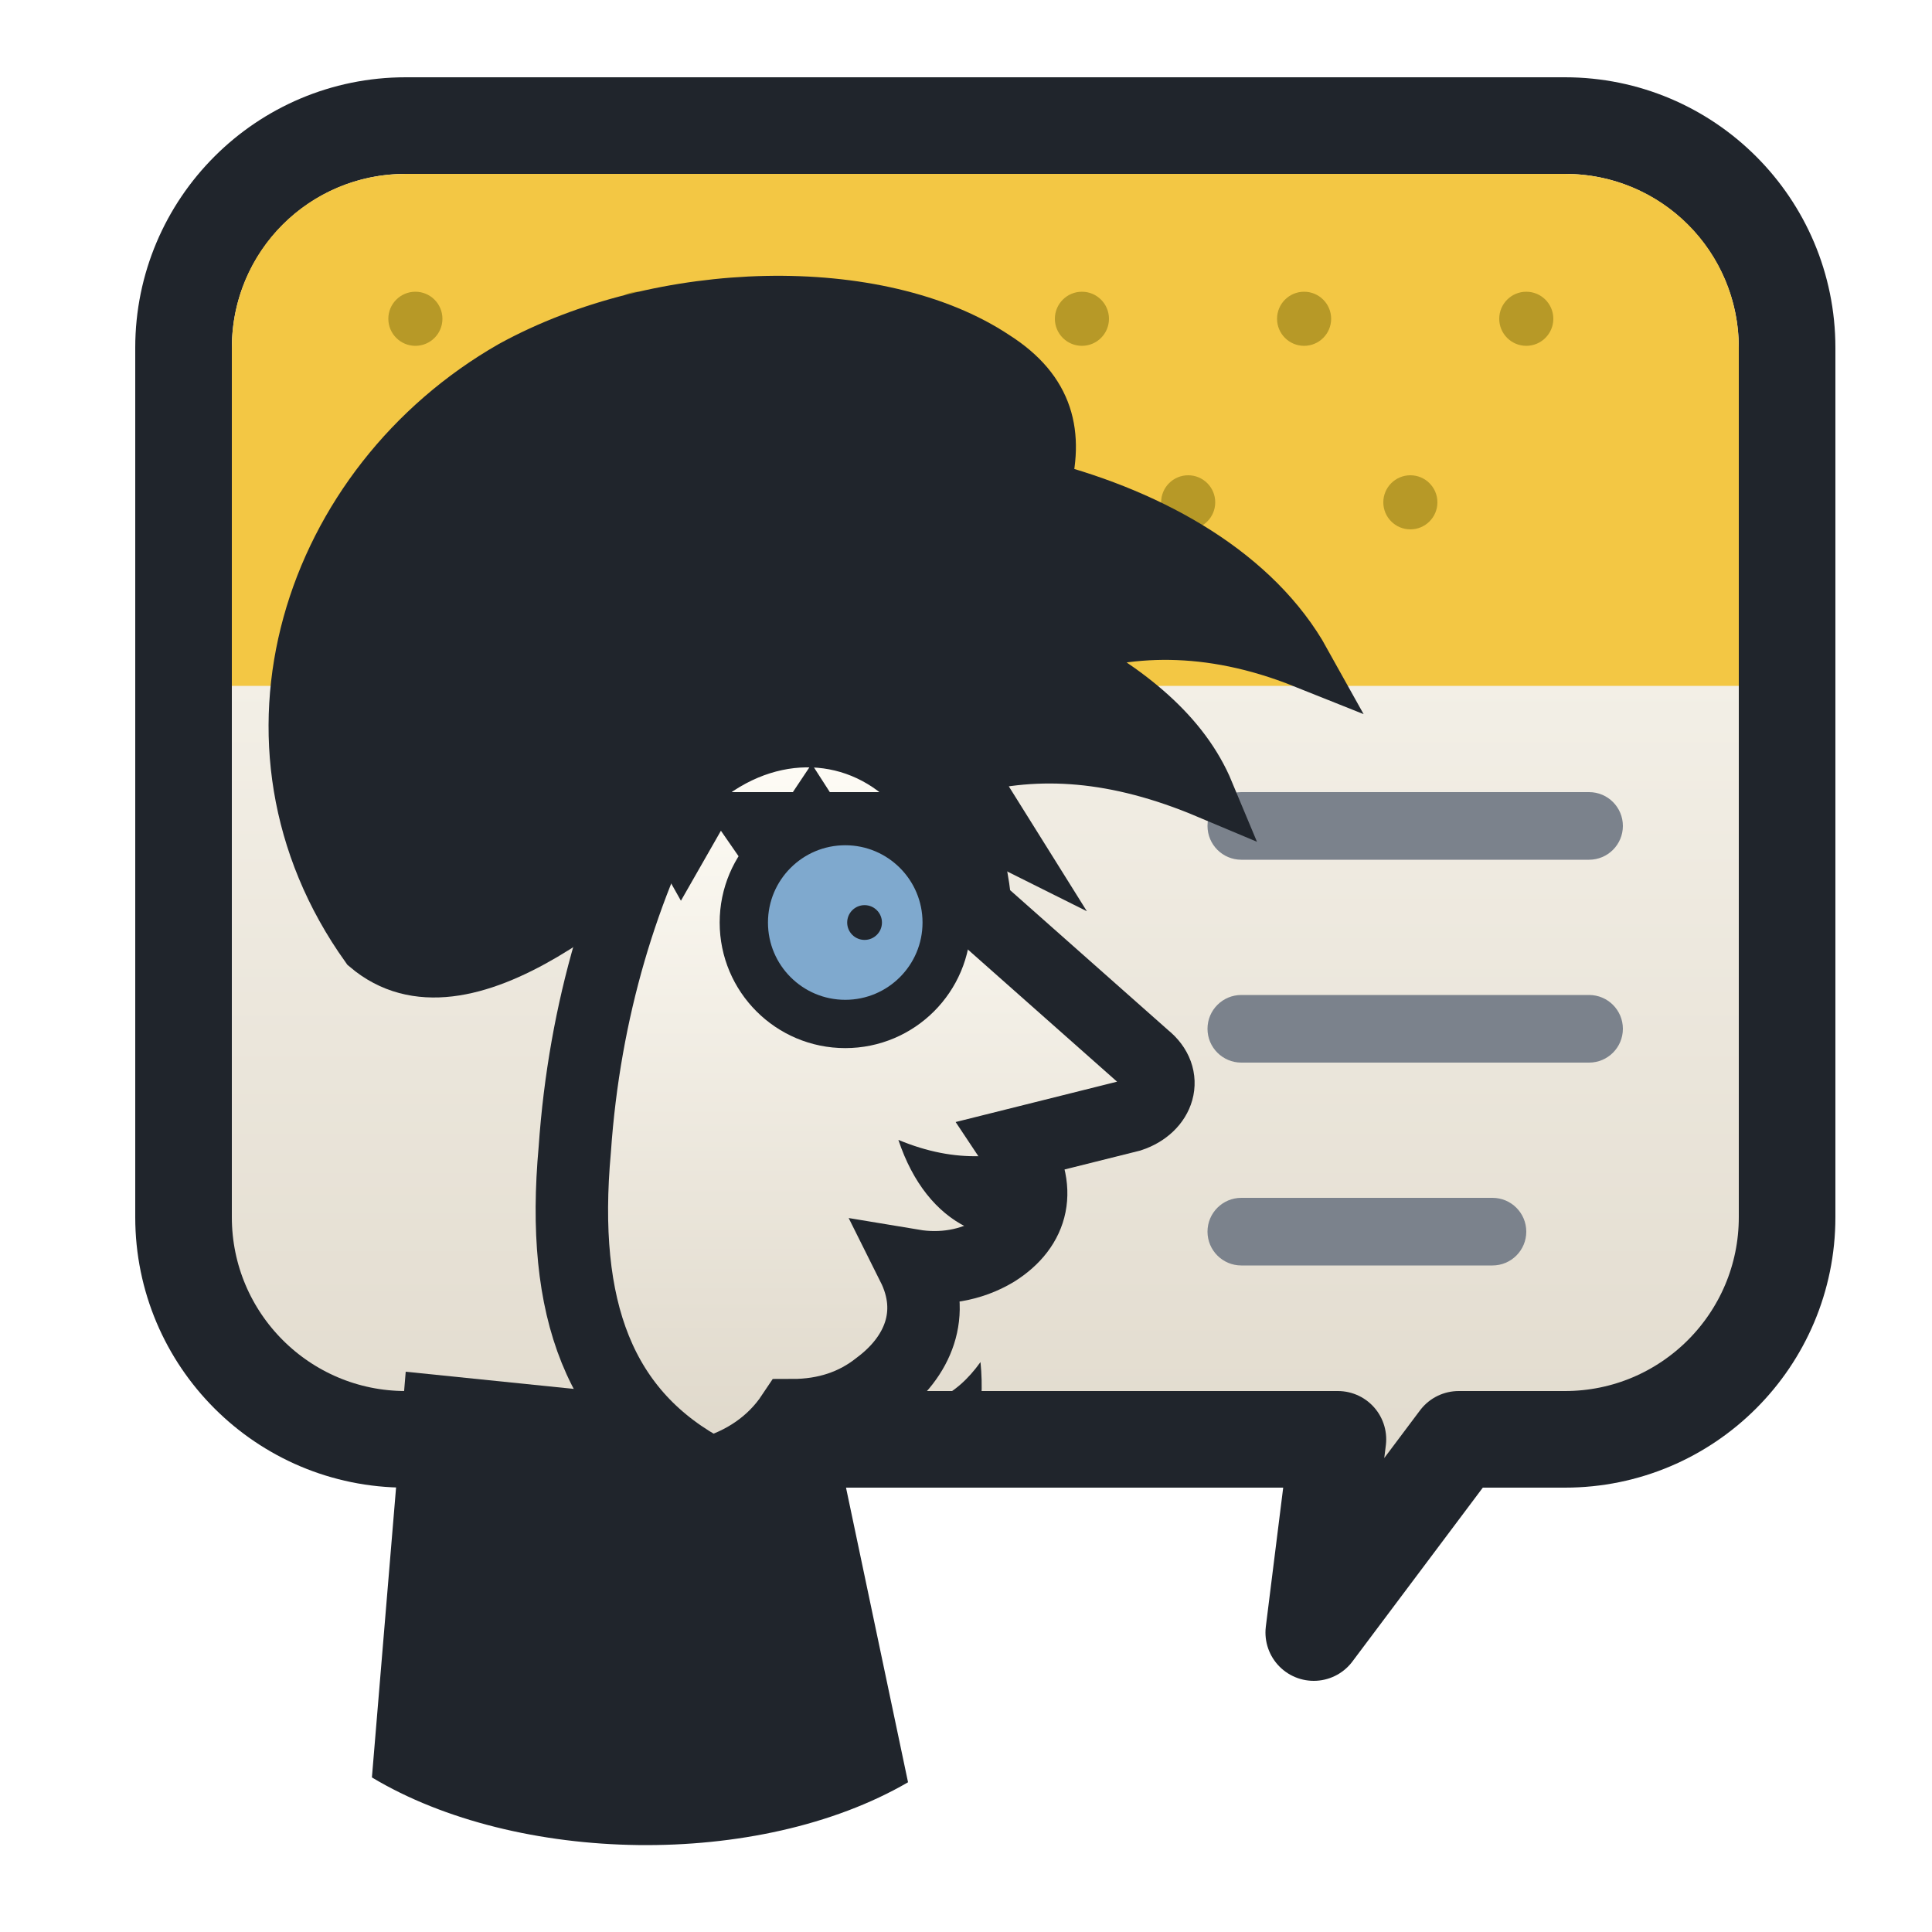
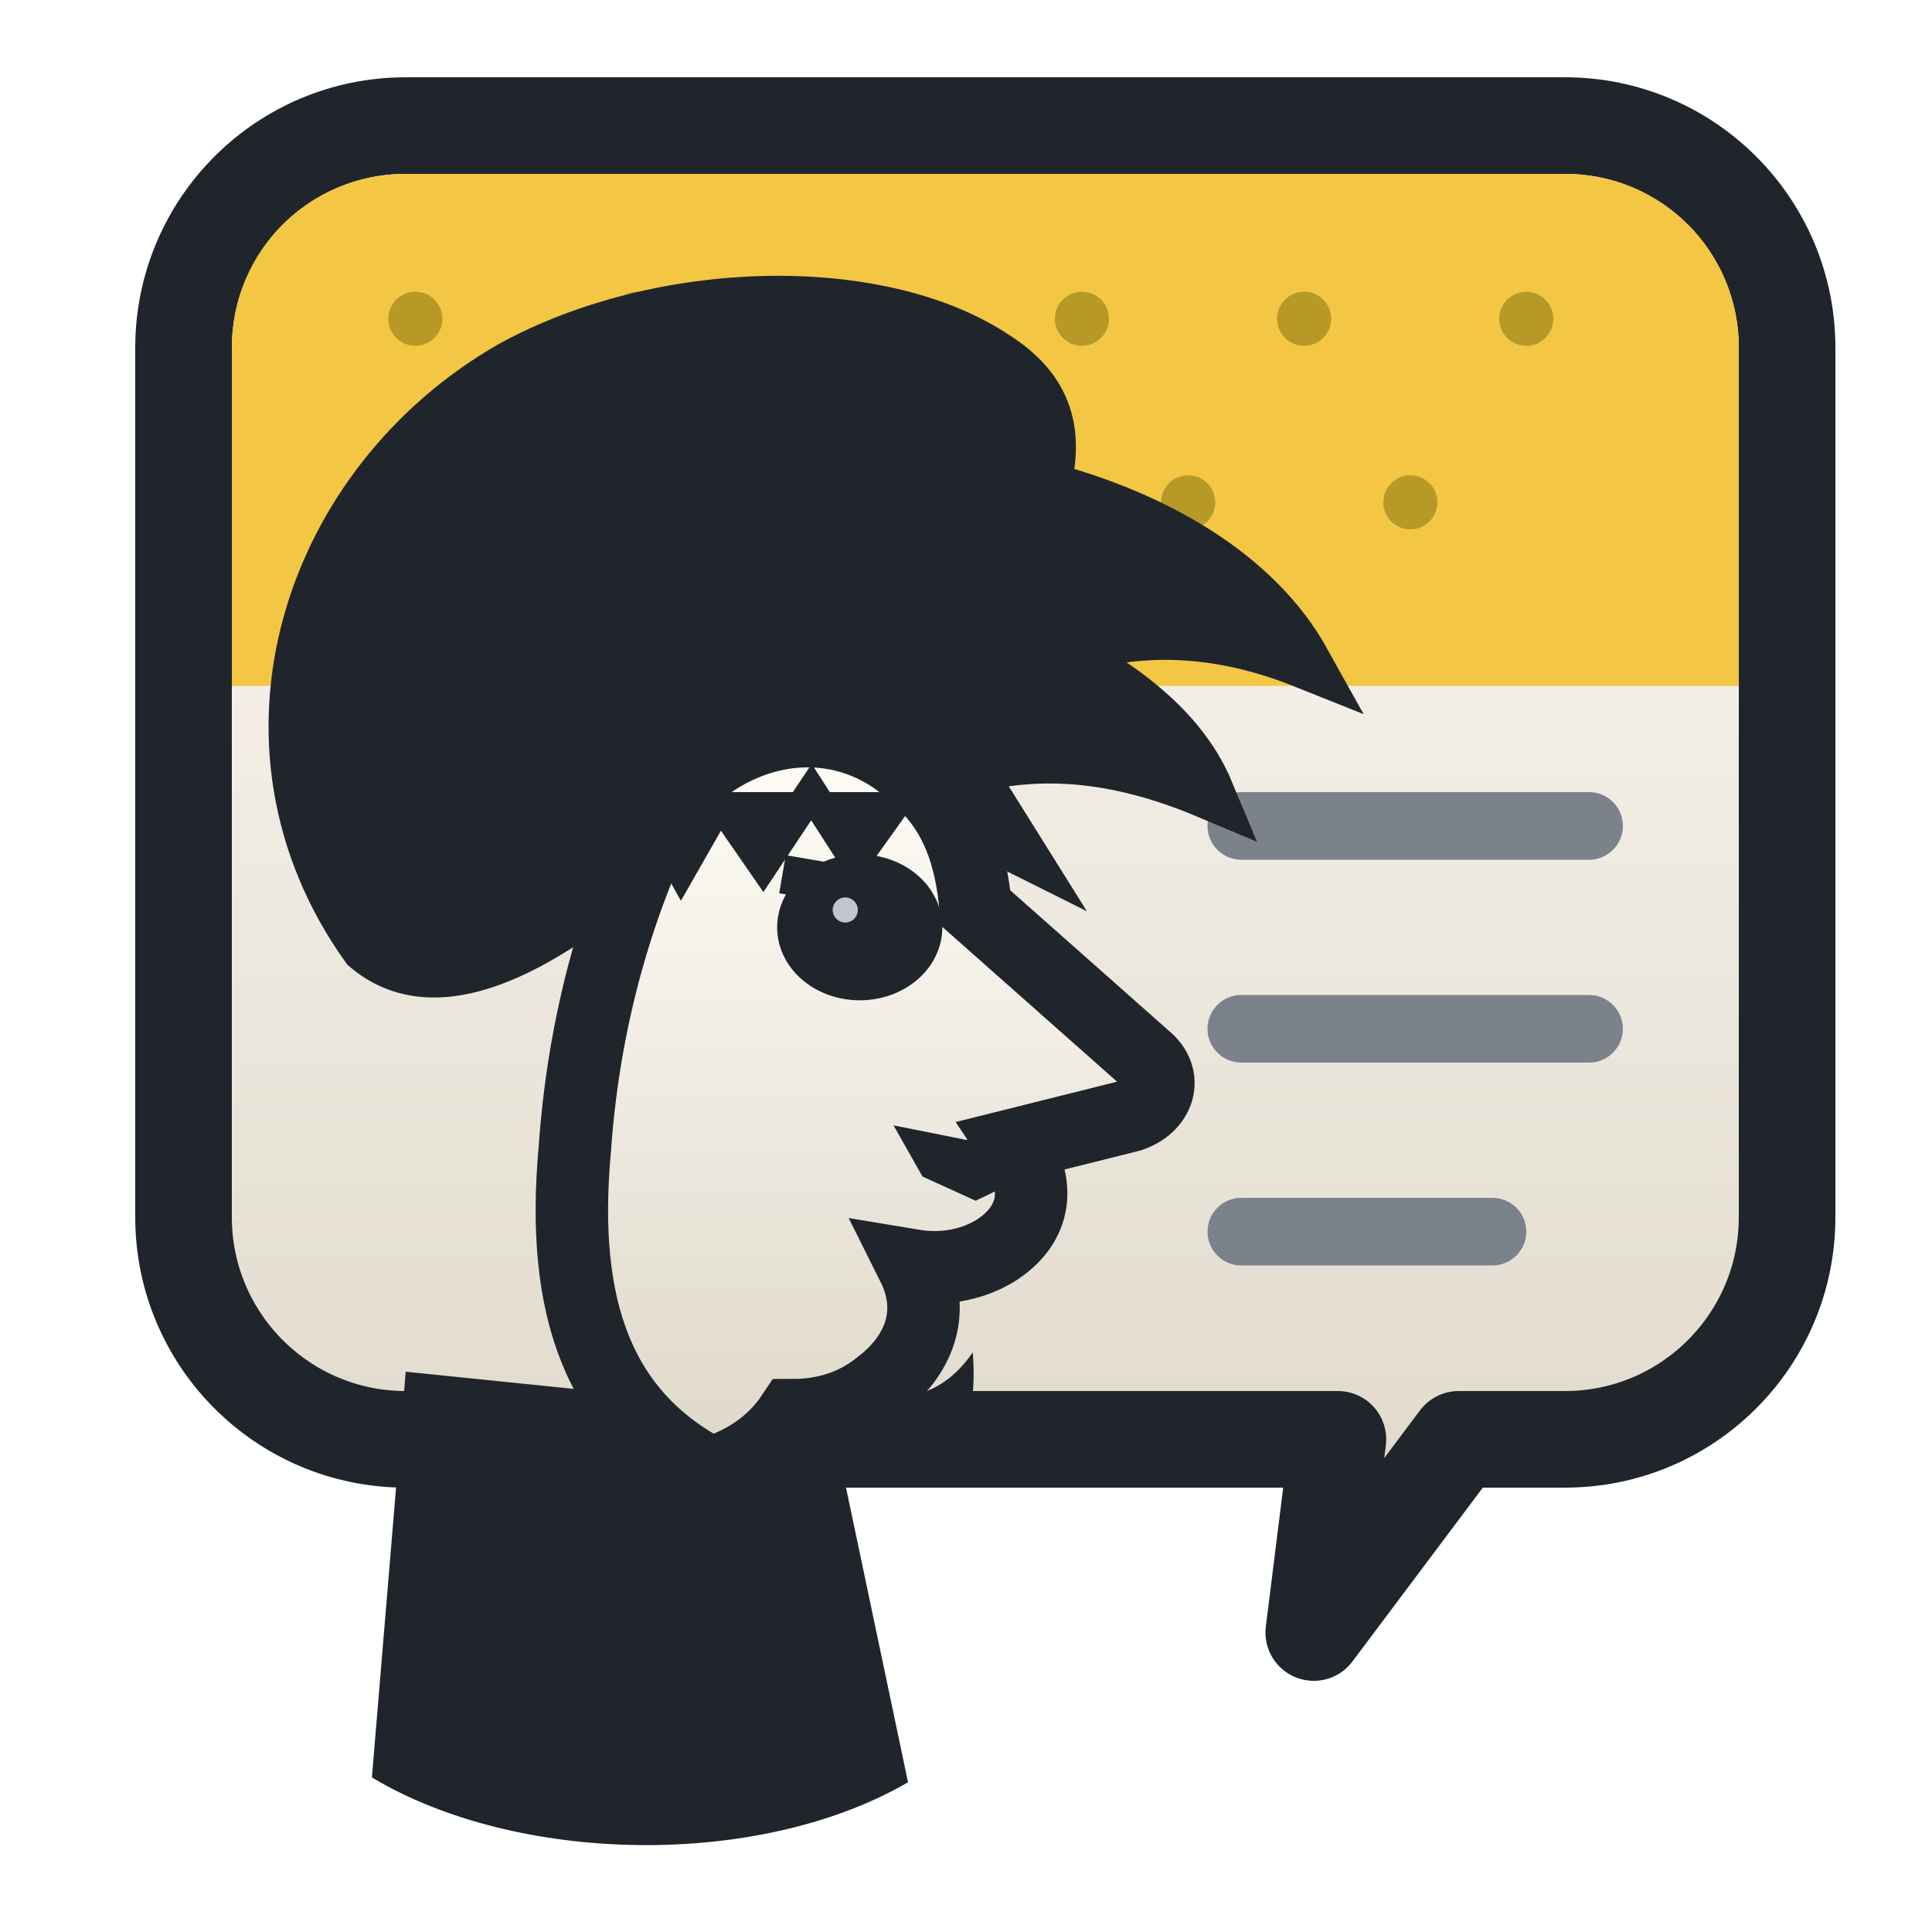
<svg xmlns="http://www.w3.org/2000/svg" width="20" height="20" viewBox="0 0 20 20">
  <defs>
    <linearGradient id="p" x2="0" y2="1">
      <stop stop-color="#fffdf7" />
      <stop offset="1" stop-color="#ded7c9" />
    </linearGradient>
  </defs>
  <path d="M4.2 1.3h12a2.3 2.3 0 0 1 2.3 2.3v9a2.3 2.3 0 0 1-2.3 2.3h-1.1l-1.5 2 .25-2H4.2a2.3 2.3 0 0 1-2.3-2.3v-9a2.3 2.3 0 0 1 2.3-2.3Z" fill="url(#p)" stroke="#20252c" stroke-width="1" stroke-linejoin="round" />
  <path d="M4.2 1.8h12c1 0 1.8.8 1.8 1.8v3.5H2.4V3.6c0-1 .8-1.8 1.8-1.8Z" fill="#f3c744" />
  <g fill="#b79927">
    <circle cx="4.3" cy="3.3" r=".28" />
    <circle cx="6.6" cy="3.3" r=".28" />
    <circle cx="8.9" cy="3.3" r=".28" />
    <circle cx="11.2" cy="3.3" r=".28" />
    <circle cx="13.5" cy="3.3" r=".28" />
    <circle cx="15.8" cy="3.3" r=".28" />
    <circle cx="5.4" cy="5.2" r=".28" />
    <circle cx="7.7" cy="5.2" r=".28" />
    <circle cx="10" cy="5.2" r=".28" />
    <circle cx="12.3" cy="5.2" r=".28" />
    <circle cx="14.6" cy="5.2" r=".28" />
  </g>
  <g fill="#7b828c">
    <rect x="12.5" y="8.2" width="4.3" height=".7" rx=".35" />
    <rect x="12.5" y="10.3" width="4.3" height=".7" rx=".35" />
    <rect x="12.5" y="12.4" width="3.3" height=".7" rx=".35" />
  </g>
  <path d="m4.2 14.2-.35 4.2c1.5.9 4 .95 5.55.05l-.8-3.8Z" fill="#20252c" />
  <path d="M3.8 9.8C2.3 7.7 3.2 5 5.3 3.8c1.55-.85 3.8-.9 5-.1.55.35.65.8.5 1.35 1.15.3 2.2.9 2.7 1.8-1-.4-1.85-.35-2.55-.1.75.4 1.3.85 1.55 1.45-.95-.4-1.75-.45-2.5-.25l.5.8c-1-.5-2-.7-3-.6-1.05 1-2.7 2.5-3.7 1.65Z" fill="#20252c" stroke="#20252c" stroke-width=".55" />
  <path d="M7.1 8.1c.75-.7 1.75-.7 2.4-.05.4.35.55.8.6 1.35l1.75 1.55c.25.2.15.5-.15.6l-1.2.3c.3.45.2.85-.2 1.1-.25.15-.55.2-.85.15.25.5.05.95-.35 1.25-.25.2-.55.3-.9.3-.2.3-.5.5-.85.6-1.15-.6-1.55-1.7-1.4-3.35.1-1.45.5-2.75 1.1-3.85Z" fill="url(#p)" stroke="#20252c" stroke-width=".75" />
  <path d="m6.6 8.2.45.8.4-.7.45.65.5-.75.45.7.5-.7" fill="#20252c" stroke="#20252c" stroke-width=".32" />
-   <circle cx="8.75" cy="9.55" r="1.05" fill="#7fa9ce" stroke="#20252c" stroke-width=".5" />
-   <circle cx="8.95" cy="9.55" r=".18" fill="#20252c" />
-   <path d="M9.3 11.8c.6.25 1.1.2 1.6 0-.2.5-.55.8-.9.9-.3-.15-.55-.45-.7-.9Zm-.2 2.7c.45.15.8-.05 1.05-.4.05.5-.05.95-.3 1.3-.2-.3-.4-.45-.7-.45Z" fill="#20252c" />
+   <path d="m8.1 9.05 1.05.18" stroke="#20252c" stroke-width=".4" />
+   <ellipse cx="8.9" cy="9.6" rx=".68" ry=".58" fill="#20252c" stroke="#20252c" stroke-width=".35" />
+   <circle cx="8.75" cy="9.42" r=".13" fill="#c1c5cc" />
+   <path d="m9.25 11.65.75.15.95-.17-.27.52-.58.28-.55-.25Z" fill="#20252c" />
+   <path d="M9.05 14.4c.42.14.77-.04 1.02-.4.04.5-.05.9-.3 1.25-.17-.28-.4-.43-.66-.43Z" fill="#20252c" />
</svg>
